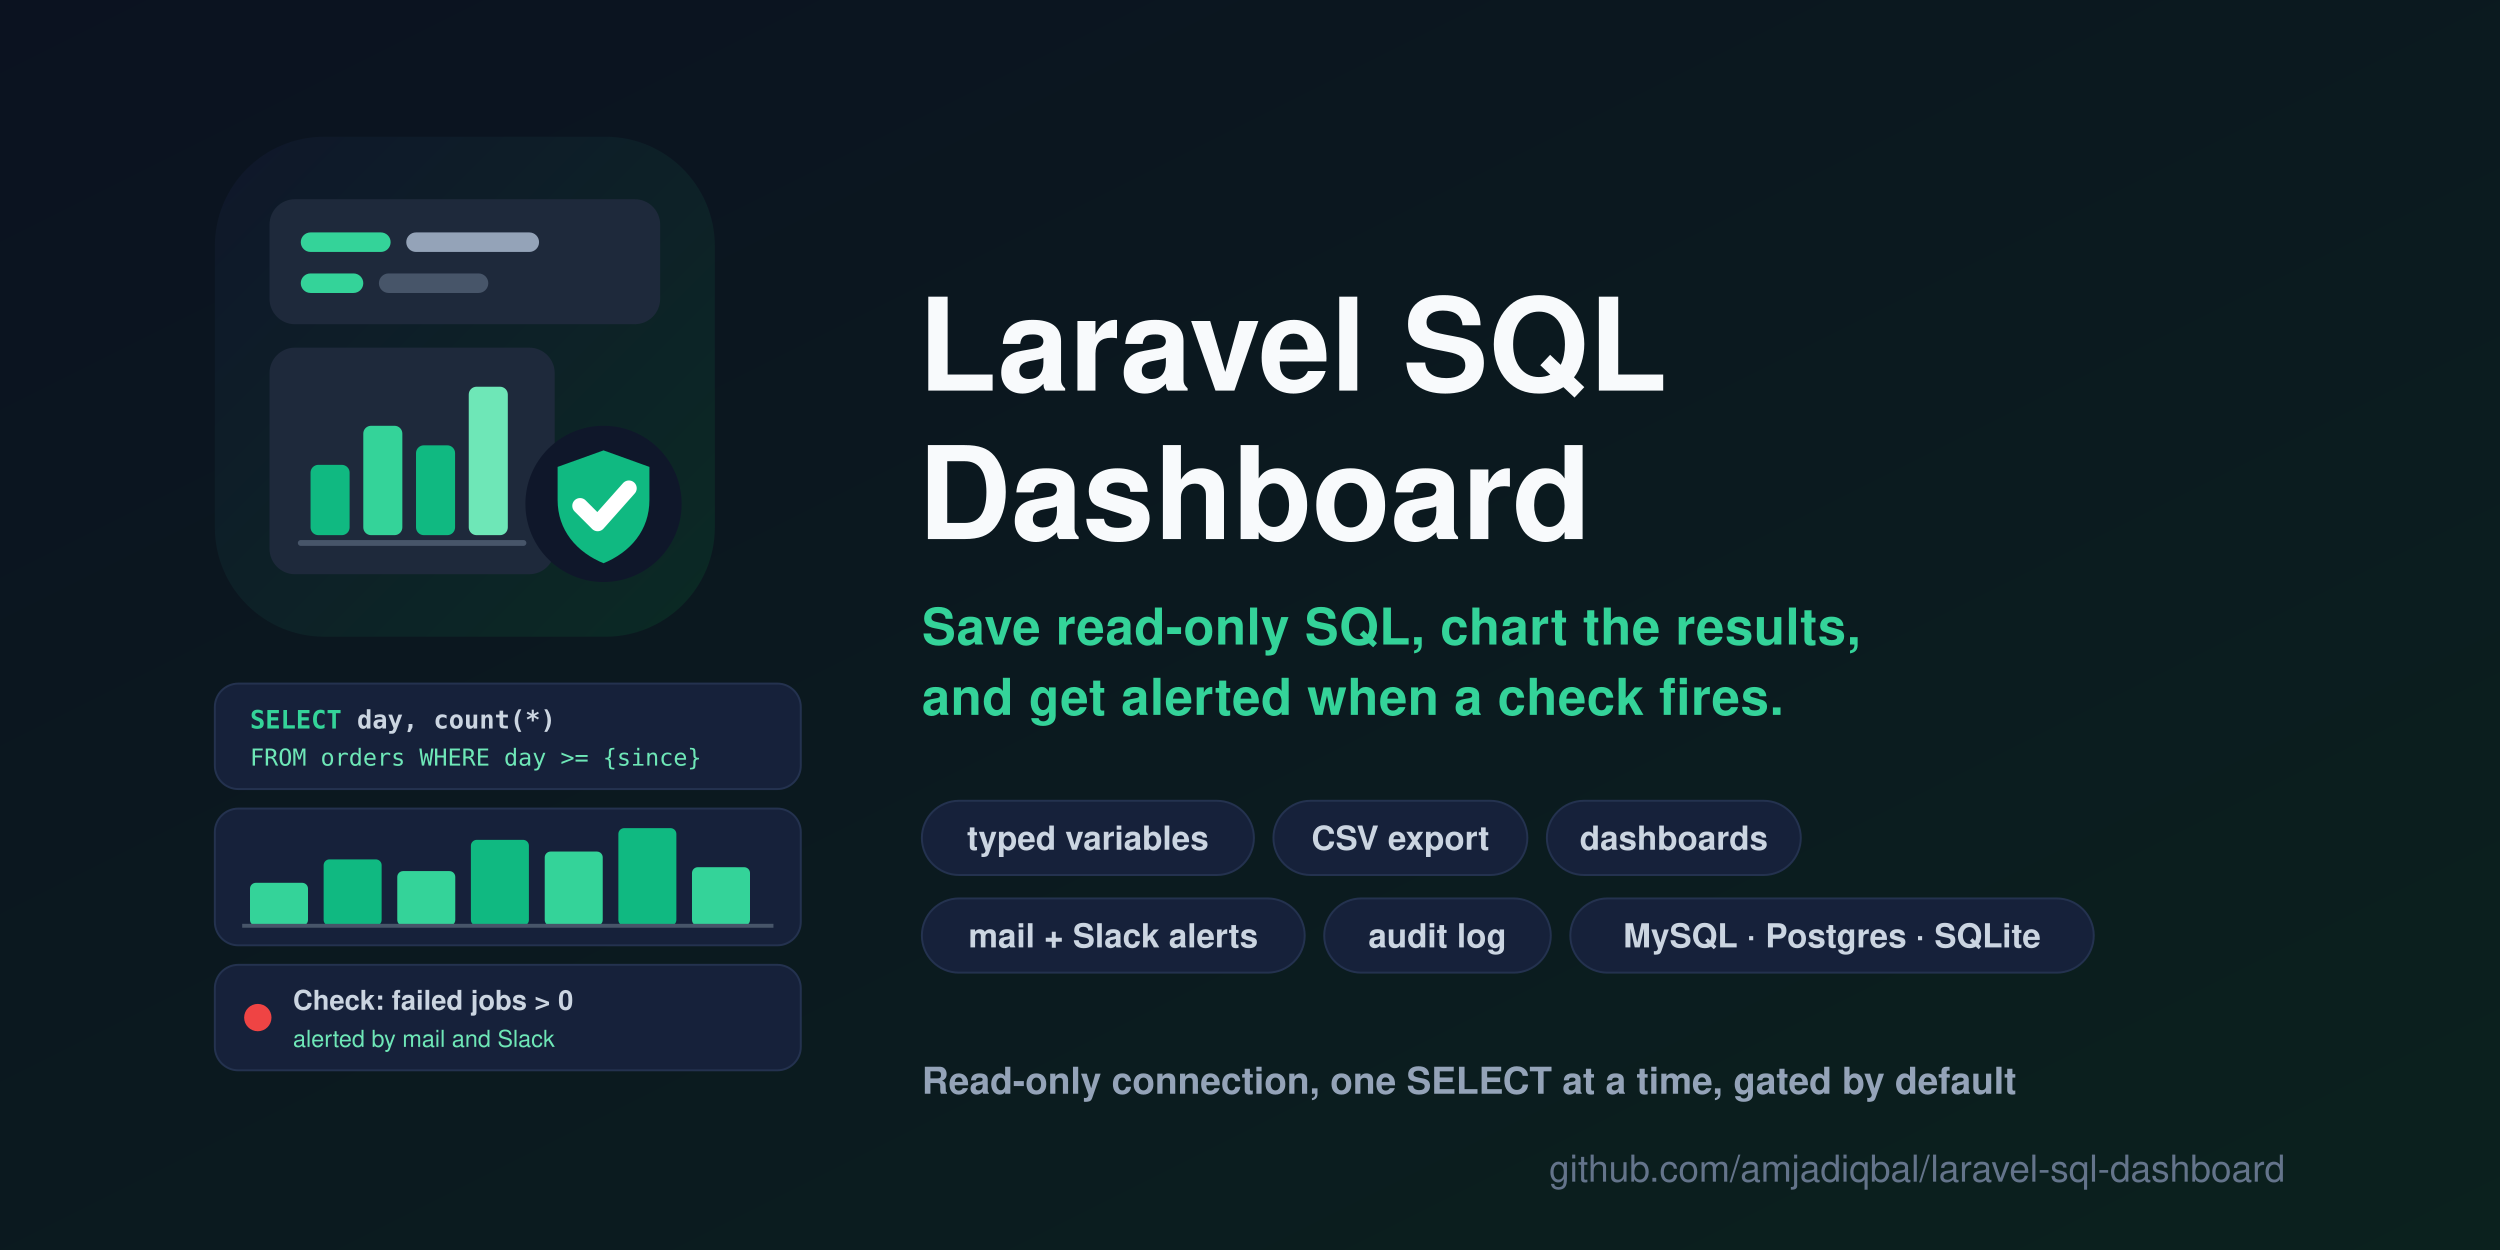
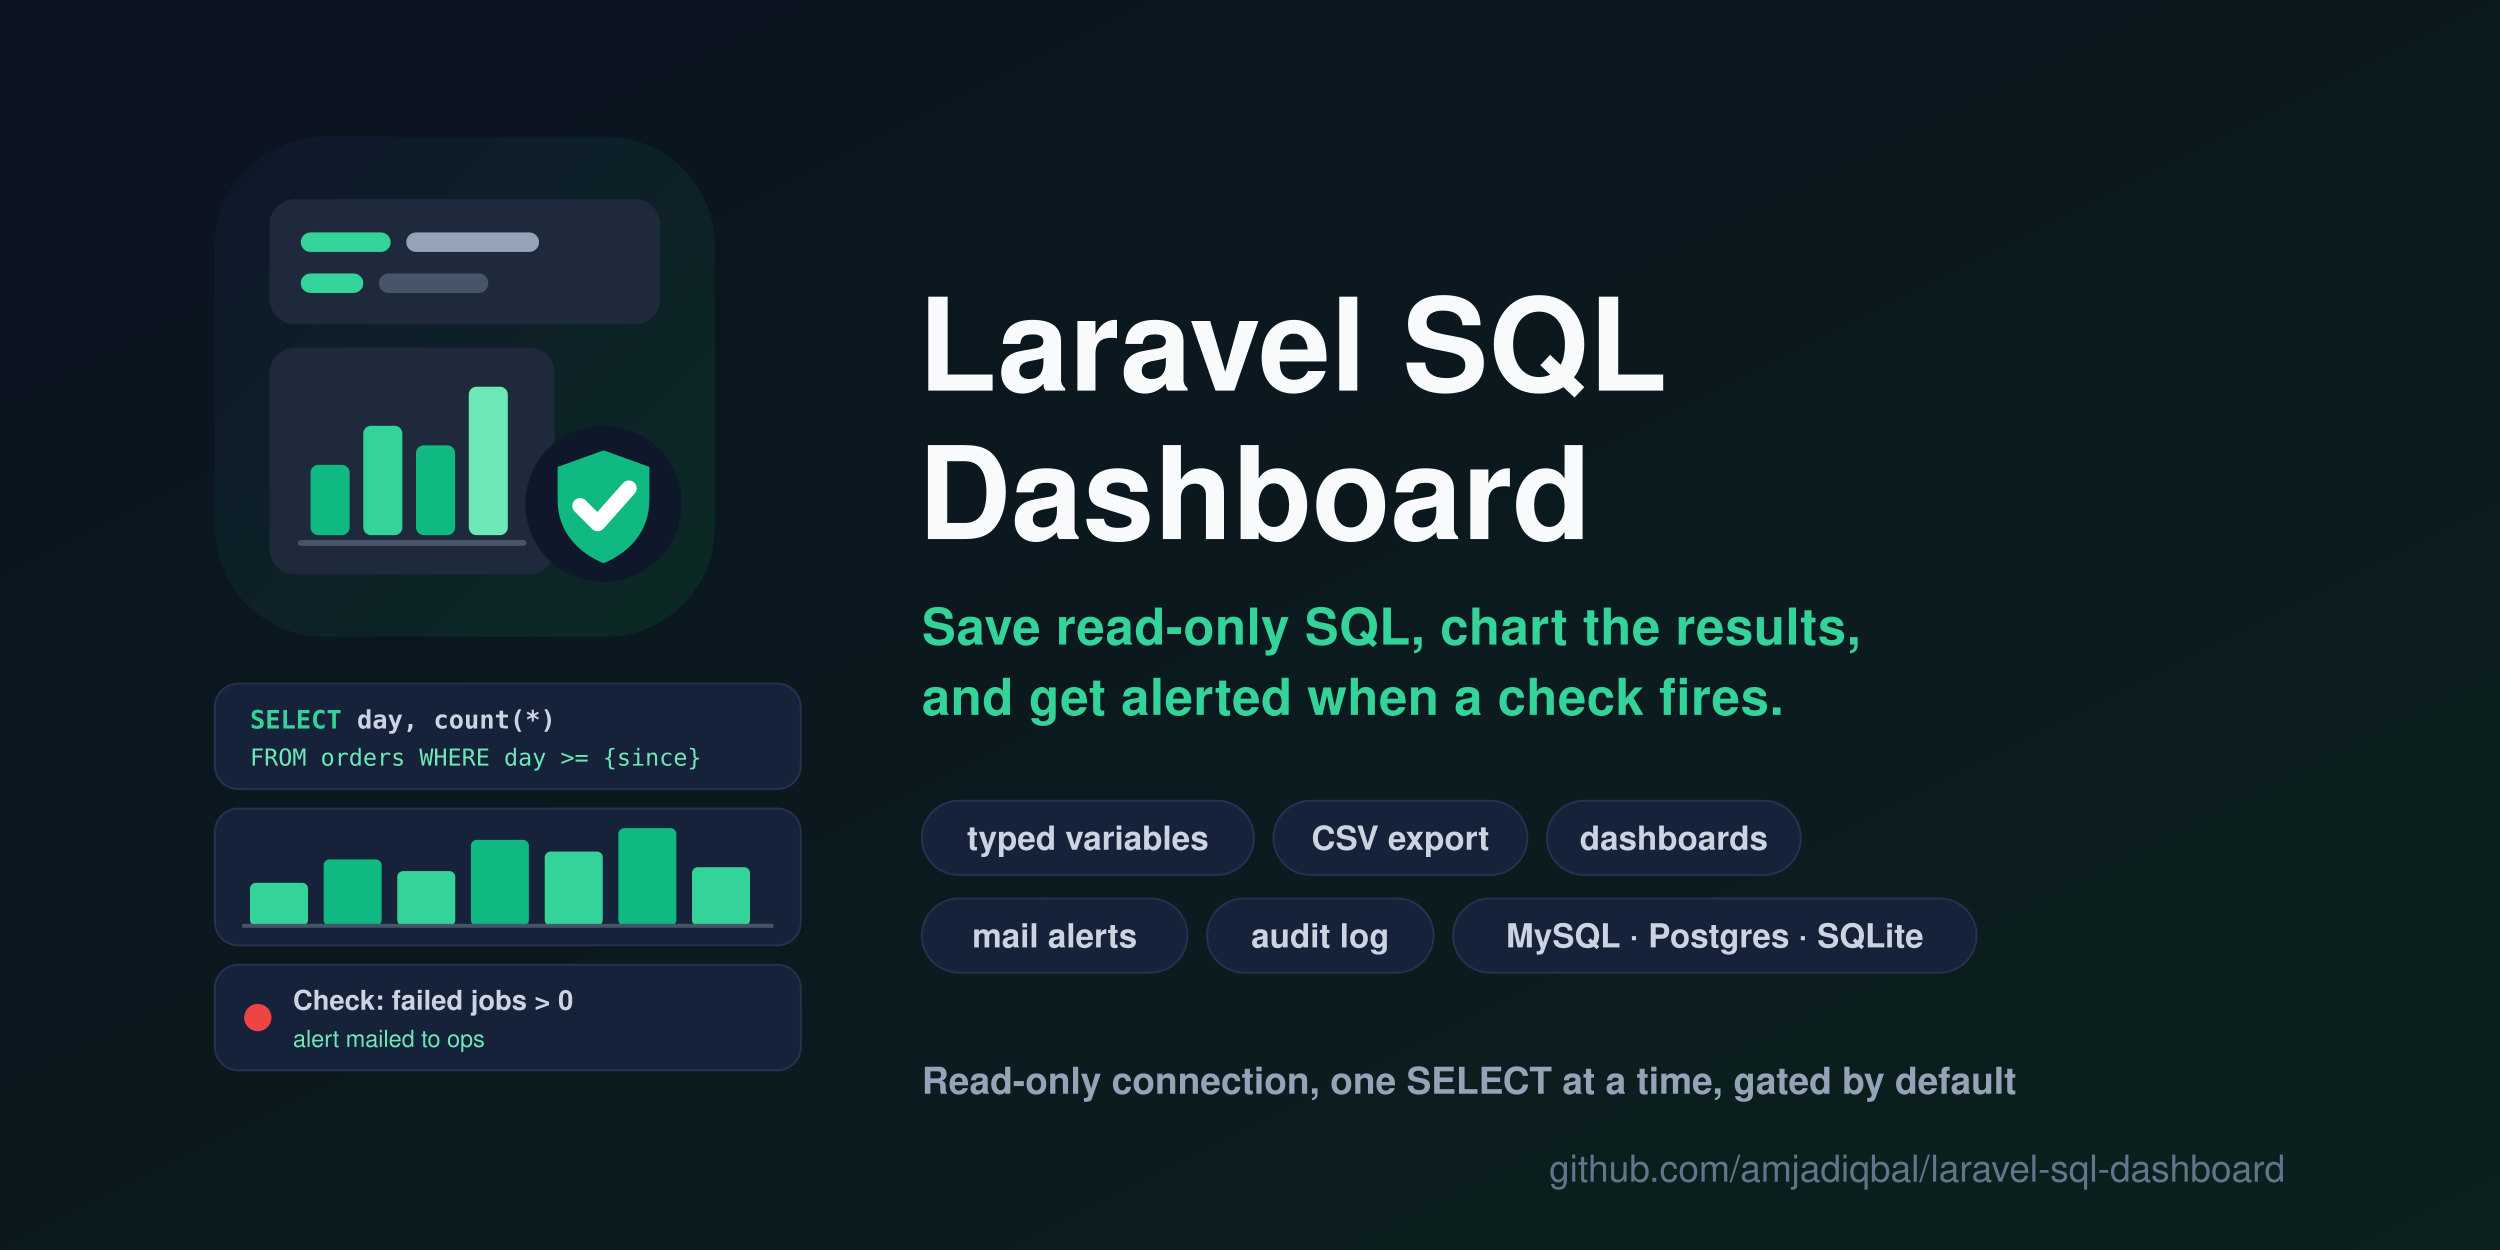
<svg xmlns="http://www.w3.org/2000/svg" width="1280" height="640" viewBox="0 0 1280 640">
  <defs>
    <linearGradient id="bg" x1="0%" y1="0%" x2="100%" y2="100%">
      <stop offset="0%" stop-color="#0B1220" />
      <stop offset="100%" stop-color="#0B211E" />
    </linearGradient>
    <linearGradient id="iconbg" x1="0%" y1="0%" x2="100%" y2="100%">
      <stop offset="0%" stop-color="#0F172A" />
      <stop offset="100%" stop-color="#0B2A24" />
    </linearGradient>
  </defs>
  <rect width="1280" height="640" fill="url(#bg)" />
  <g transform="translate(110,70) scale(0.5)">
    <rect width="512" height="512" rx="112" fill="url(#iconbg)" />
    <rect x="56" y="64" width="400" height="128" rx="26" fill="#1E293B" />
    <rect x="88" y="98" width="92" height="20" rx="10" fill="#34D399" />
    <rect x="196" y="98" width="136" height="20" rx="10" fill="#94A3B8" />
    <rect x="88" y="140" width="64" height="20" rx="10" fill="#34D399" />
    <rect x="168" y="140" width="112" height="20" rx="10" fill="#475569" />
    <rect x="56" y="216" width="292" height="232" rx="26" fill="#1E293B" />
    <path d="M88 416 H316" stroke="#475569" stroke-width="6" stroke-linecap="round" />
    <rect x="98" y="336" width="40" height="72" rx="8" fill="#10B981" />
    <rect x="152" y="296" width="40" height="112" rx="8" fill="#34D399" />
    <rect x="206" y="316" width="40" height="92" rx="8" fill="#10B981" />
    <rect x="260" y="256" width="40" height="152" rx="8" fill="#6EE7B7" />
    <circle cx="398" cy="376" r="80" fill="#0F172A" />
    <path d="M398 318 L448 336 V372 C448 404 428 428 398 440 C368 428 348 404 348 372 V336 Z" fill="#10B981" stroke="#0F172A" stroke-width="6" stroke-linejoin="round" />
    <path d="M374 378 L392 396 L424 360" fill="none" stroke="#FFFFFF" stroke-width="16" stroke-linecap="round" stroke-linejoin="round" />
  </g>
  <g transform="translate(110,350)">
    <rect width="300" height="54" rx="12" fill="#16213A" stroke="#24324F" />
    <text x="18" y="23" font-family="Menlo, Consolas, monospace" font-size="13" font-weight="700" fill="#34D399">SELECT <tspan fill="#CBD5E1">day, count(*)</tspan>
    </text>
    <text x="18" y="42" font-family="Menlo, Consolas, monospace" font-size="12" fill="#6EE7B7">FROM orders WHERE day &gt;= {since}</text>
  </g>
  <g transform="translate(110,414)">
    <rect width="300" height="70" rx="12" fill="#16213A" stroke="#24324F" />
    <rect x="18.0" y="38" width="29.7" height="22" rx="3" fill="#34D399" />
    <rect x="55.7" y="26" width="29.7" height="34" rx="3" fill="#10B981" />
    <rect x="93.4" y="32" width="29.7" height="28" rx="3" fill="#34D399" />
    <rect x="131.1" y="16" width="29.7" height="44" rx="3" fill="#10B981" />
    <rect x="168.9" y="22" width="29.7" height="38" rx="3" fill="#34D399" />
    <rect x="206.6" y="10" width="29.7" height="50" rx="3" fill="#10B981" />
    <rect x="244.3" y="30" width="29.7" height="30" rx="3" fill="#34D399" />
    <path d="M14 60 H286" stroke="#475569" stroke-width="2" />
  </g>
  <g transform="translate(110,494)">
    <rect width="300" height="54" rx="12" fill="#16213A" stroke="#24324F" />
    <circle cx="22" cy="27" r="7" fill="#EF4444" />
    <text x="40" y="23" font-family="Helvetica, Arial, sans-serif" font-size="14" font-weight="700" fill="#CBD5E1">Check: failed jobs &gt; 0</text>
-     <text x="40" y="42" font-family="Helvetica, Arial, sans-serif" font-size="12" fill="#6EE7B7">alerted by mail and Slack</text>
+     <text x="40" y="42" font-family="Helvetica, Arial, sans-serif" font-size="12" fill="#6EE7B7">alert mailed to ops</text>
  </g>
  <text x="470" y="200" font-family="Helvetica, Arial, sans-serif" font-size="66" font-weight="700" fill="#F8FAFC">Laravel SQL</text>
  <text x="470" y="276" font-family="Helvetica, Arial, sans-serif" font-size="66" font-weight="700" fill="#F8FAFC">Dashboard</text>
  <text x="472" y="330" font-family="Helvetica, Arial, sans-serif" font-size="26" font-weight="600" fill="#34D399" letter-spacing="0.3">Save read-only SQL, chart the results,</text>
  <text x="472" y="366" font-family="Helvetica, Arial, sans-serif" font-size="26" font-weight="600" fill="#34D399" letter-spacing="0.3">and get alerted when a check fires.</text>
  <g font-family="Helvetica, Arial, sans-serif" font-size="17" font-weight="600" fill="#CBD5E1" text-anchor="middle">
    <g transform="translate(472,410)">
      <rect width="170" height="38" rx="19.0" fill="#16213A" stroke="#24324F" />
      <text x="85.0" y="25.08">typed variables</text>
    </g>
    <g transform="translate(652,410)">
      <rect width="130" height="38" rx="19.0" fill="#16213A" stroke="#24324F" />
      <text x="65.0" y="25.08">CSV export</text>
    </g>
    <g transform="translate(792,410)">
      <rect width="130" height="38" rx="19.0" fill="#16213A" stroke="#24324F" />
      <text x="65.0" y="25.08">dashboards</text>
    </g>
  </g>
  <g font-family="Helvetica, Arial, sans-serif" font-size="17" font-weight="600" fill="#CBD5E1" text-anchor="middle">
    <g transform="translate(472,460)">
-       <rect width="196" height="38" rx="19.0" fill="#16213A" stroke="#24324F" />
-       <text x="98.0" y="25.08">mail + Slack alerts</text>
+       <rect width="136" height="38" rx="19.0" fill="#16213A" stroke="#24324F" />
+       <text x="68.0" y="25.08">mail alerts</text>
    </g>
-     <g transform="translate(678,460)">
+     <g transform="translate(618,460)">
      <rect width="116" height="38" rx="19.0" fill="#16213A" stroke="#24324F" />
      <text x="58.0" y="25.08">audit log</text>
    </g>
-     <g transform="translate(804,460)">
+     <g transform="translate(744,460)">
      <rect width="268" height="38" rx="19.0" fill="#16213A" stroke="#24324F" />
      <text x="134.0" y="25.08">MySQL · Postgres · SQLite</text>
    </g>
  </g>
  <text x="472" y="560" font-family="Helvetica, Arial, sans-serif" font-size="19" font-weight="600" fill="#94A3B8">Read-only connection, one SELECT at a time, gated by default</text>
  <text x="1170" y="605" text-anchor="end" font-family="Helvetica, Arial, sans-serif" font-size="19" fill="#64748B">github.com/amjadiqbal/laravel-sql-dashboard</text>
</svg>
